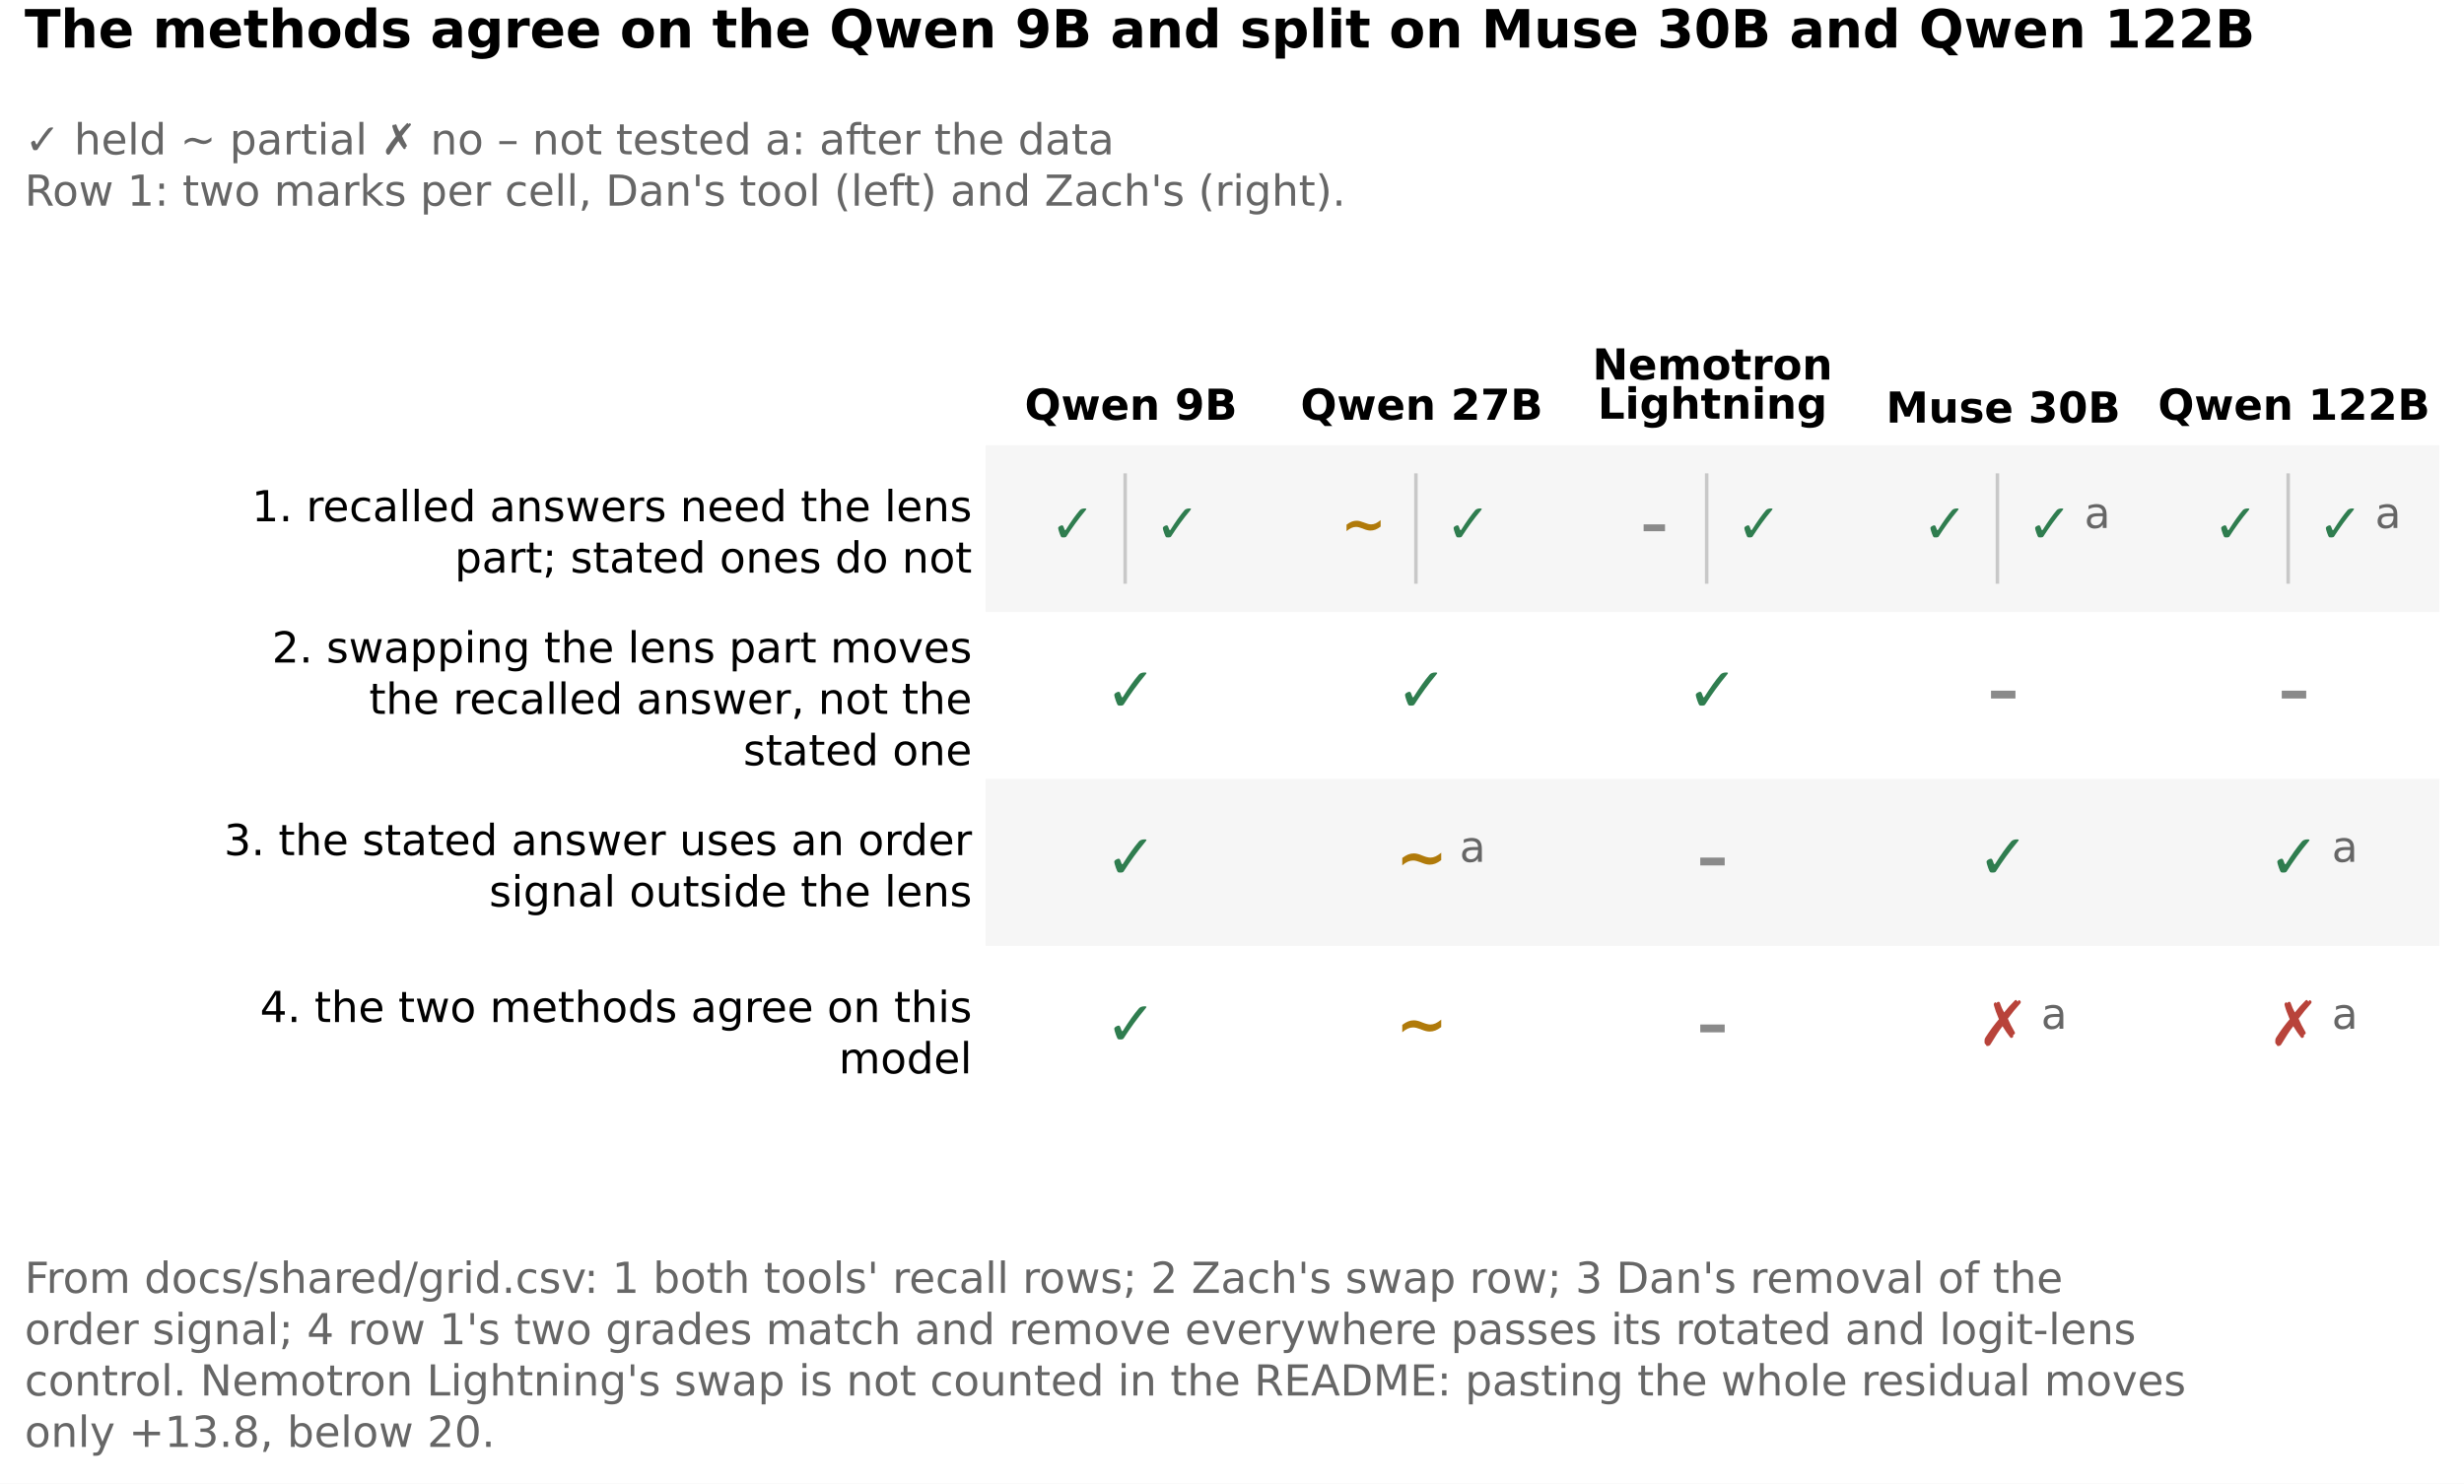
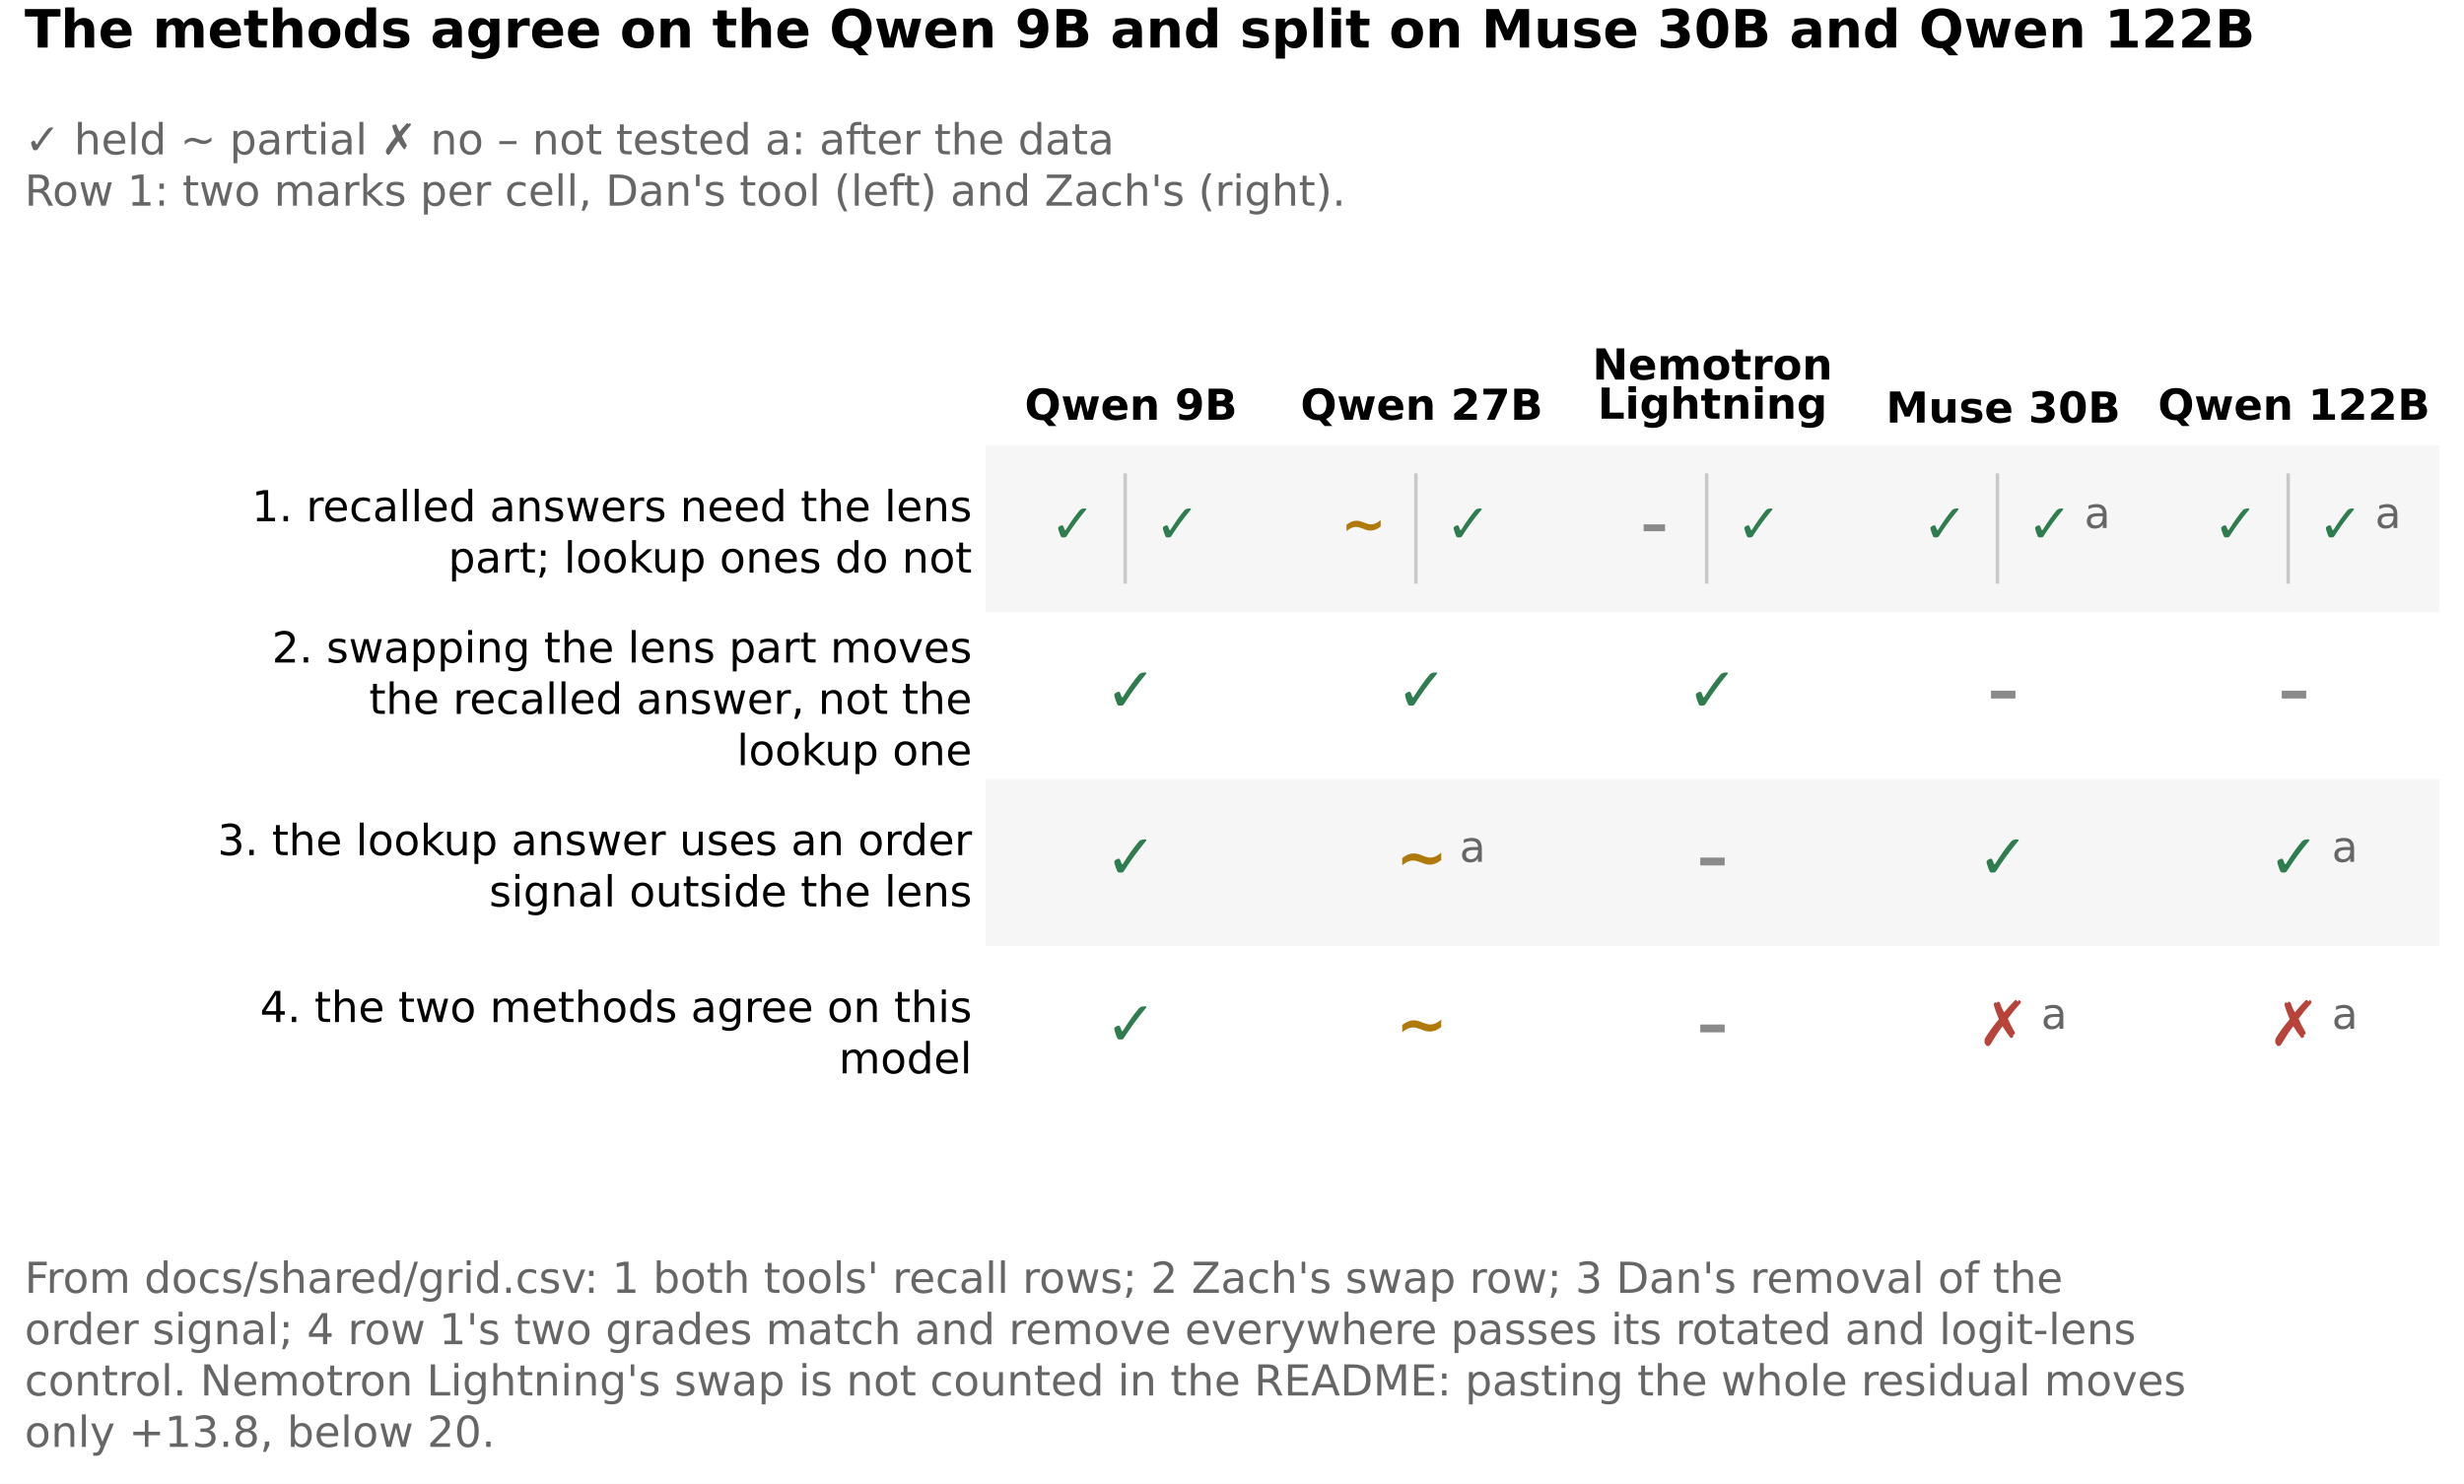
<svg xmlns="http://www.w3.org/2000/svg" width="633.6pt" height="381.6pt" viewBox="0 0 633.6 381.6" version="1.1">
  <defs>
    <style type="text/css">*{stroke-linejoin: round; stroke-linecap: butt}</style>
  </defs>
  <g id="figure_1">
    <g id="patch_1">
      <path d="M 0 381.6  L 633.6 381.6  L 633.6 0  L 0 0  z " style="fill: #ffffff" />
    </g>
    <g id="axes_1">
      <g id="patch_2">
        <path d="M 253.44 286.2  L 627.264 286.2  L 627.264 114.48  L 253.44 114.48  z " style="fill: #ffffff" />
      </g>
      <g id="patch_3">
-         <path d="M 253.44 114.48  L 627.264 114.48  L 627.264 157.41  L 253.44 157.41  z " clip-path="url(#p6ff749945c)" style="fill: #f6f6f6" />
+         <path d="M 253.44 114.48  L 627.264 114.48  L 627.264 157.41  L 253.44 157.41  z " clip-path="url(#p08d498c665)" style="fill: #f6f6f6" />
      </g>
      <g id="patch_4">
-         <path d="M 253.44 200.34  L 627.264 200.34  L 627.264 243.27  L 253.44 243.27  z " clip-path="url(#p6ff749945c)" style="fill: #f6f6f6" />
+         <path d="M 253.44 200.34  L 627.264 200.34  L 627.264 243.27  L 253.44 243.27  z " clip-path="url(#p08d498c665)" style="fill: #f6f6f6" />
      </g>
      <g id="matplotlib.axis_1" />
      <g id="matplotlib.axis_2">
        <g id="ytick_1">
          <g id="line2d_1" />
          <g id="text_1">
            <text style="font-size: 11px; font-family: 'DejaVu Sans'" transform="translate(64.73609 134.0732)">1. recalled answers need the lens</text>
-             <text style="font-size: 11px; font-family: 'DejaVu Sans'" transform="translate(116.9156 147.2762)">part; stated ones do not</text>
+             <text style="font-size: 11px; font-family: 'DejaVu Sans'" transform="translate(115.2605 147.2762)">part; lookup ones do not</text>
          </g>
        </g>
        <g id="ytick_2">
          <g id="line2d_2" />
          <g id="text_2">
            <text style="font-size: 11px; font-family: 'DejaVu Sans'" transform="translate(69.93016 170.4017)">2. swapping the lens part moves</text>
            <text style="font-size: 11px; font-family: 'DejaVu Sans'" transform="translate(94.91219 183.6047)">the recalled answer, not the</text>
-             <text style="font-size: 11px; font-family: 'DejaVu Sans'" transform="translate(191.1261 196.8077)">stated one</text>
+             <text style="font-size: 11px; font-family: 'DejaVu Sans'" transform="translate(189.4709 196.8077)">lookup one</text>
          </g>
        </g>
        <g id="ytick_3">
          <g id="line2d_3" />
          <g id="text_3">
-             <text style="font-size: 11px; font-family: 'DejaVu Sans'" transform="translate(57.59469 219.9332)">3. the stated answer uses an order</text>
+             <text style="font-size: 11px; font-family: 'DejaVu Sans'" transform="translate(55.93953 219.9332)">3. the lookup answer uses an order</text>
            <text style="font-size: 11px; font-family: 'DejaVu Sans'" transform="translate(125.7844 233.1362)">signal outside the lens</text>
          </g>
        </g>
        <g id="ytick_4">
          <g id="line2d_4" />
          <g id="text_4">
            <text style="font-size: 11px; font-family: 'DejaVu Sans'" transform="translate(66.85531 262.8632)">4. the two methods agree on this</text>
            <text style="font-size: 11px; font-family: 'DejaVu Sans'" transform="translate(215.687 276.0662)">model</text>
          </g>
        </g>
      </g>
      <g id="line2d_5">
-         <path d="M 289.327 122.207  L 289.327 149.683  " clip-path="url(#p6ff749945c)" style="fill: none; stroke: #c8c8c8; stroke-width: 0.9; stroke-linecap: square" />
+         <path d="M 289.327 122.207  L 289.327 149.683  " clip-path="url(#p08d498c665)" style="fill: none; stroke: #c8c8c8; stroke-width: 0.9; stroke-linecap: square" />
      </g>
      <g id="line2d_6">
-         <path d="M 364.092 122.207  L 364.092 149.683  " clip-path="url(#p6ff749945c)" style="fill: none; stroke: #c8c8c8; stroke-width: 0.9; stroke-linecap: square" />
+         <path d="M 364.092 122.207  L 364.092 149.683  " clip-path="url(#p08d498c665)" style="fill: none; stroke: #c8c8c8; stroke-width: 0.9; stroke-linecap: square" />
      </g>
      <g id="line2d_7">
-         <path d="M 438.857 122.207  L 438.857 149.683  " clip-path="url(#p6ff749945c)" style="fill: none; stroke: #c8c8c8; stroke-width: 0.9; stroke-linecap: square" />
+         <path d="M 438.857 122.207  L 438.857 149.683  " clip-path="url(#p08d498c665)" style="fill: none; stroke: #c8c8c8; stroke-width: 0.9; stroke-linecap: square" />
      </g>
      <g id="line2d_8">
-         <path d="M 513.622 122.207  L 513.622 149.683  " clip-path="url(#p6ff749945c)" style="fill: none; stroke: #c8c8c8; stroke-width: 0.9; stroke-linecap: square" />
+         <path d="M 513.622 122.207  L 513.622 149.683  " clip-path="url(#p08d498c665)" style="fill: none; stroke: #c8c8c8; stroke-width: 0.9; stroke-linecap: square" />
      </g>
      <g id="line2d_9">
-         <path d="M 588.386 122.207  L 588.386 149.683  " clip-path="url(#p6ff749945c)" style="fill: none; stroke: #c8c8c8; stroke-width: 0.9; stroke-linecap: square" />
+         <path d="M 588.386 122.207  L 588.386 149.683  " clip-path="url(#p08d498c665)" style="fill: none; stroke: #c8c8c8; stroke-width: 0.9; stroke-linecap: square" />
      </g>
      <g id="text_5">
        <text style="font-weight: 700; font-size: 11px; font-family: 'DejaVu Sans'; text-anchor: middle" x="290.822" y="107.966" transform="rotate(-0 290.8224 107.9664)">Qwen 9B</text>
      </g>
      <g id="text_6">
        <text style="font-weight: 700; font-size: 14px; font-family: 'DejaVu Sans'; text-anchor: middle; fill: #2f7d4f" x="275.869" y="139.582" transform="rotate(-0 275.8694 139.5817)">✓</text>
      </g>
      <g id="text_7">
        <text style="font-weight: 700; font-size: 14px; font-family: 'DejaVu Sans'; text-anchor: middle; fill: #2f7d4f" x="302.785" y="139.582" transform="rotate(-0 302.7848 139.5817)">✓</text>
      </g>
      <g id="text_8">
        <text style="font-weight: 700; font-size: 16px; font-family: 'DejaVu Sans'; text-anchor: middle; fill: #2f7d4f" x="290.822" y="183.031" transform="rotate(-0 290.8224 183.0312)">✓</text>
      </g>
      <g id="text_9">
        <text style="font-weight: 700; font-size: 16px; font-family: 'DejaVu Sans'; text-anchor: middle; fill: #2f7d4f" x="290.822" y="225.961" transform="rotate(-0 290.8224 225.9613)">✓</text>
      </g>
      <g id="text_10">
        <text style="font-weight: 700; font-size: 16px; font-family: 'DejaVu Sans'; text-anchor: middle; fill: #2f7d4f" x="290.822" y="268.891" transform="rotate(-0 290.8224 268.8913)">✓</text>
      </g>
      <g id="text_11">
        <text style="font-weight: 700; font-size: 11px; font-family: 'DejaVu Sans'; text-anchor: middle" x="365.587" y="107.966" transform="rotate(-0 365.5872 107.9664)">Qwen 27B</text>
      </g>
      <g id="text_12">
        <text style="font-weight: 700; font-size: 14px; font-family: 'DejaVu Sans'; text-anchor: middle; fill: #b07a0a" x="350.634" y="139.582" transform="rotate(-0 350.6342 139.5817)">~</text>
      </g>
      <g id="text_13">
        <text style="font-weight: 700; font-size: 14px; font-family: 'DejaVu Sans'; text-anchor: middle; fill: #2f7d4f" x="377.55" y="139.582" transform="rotate(-0 377.5496 139.5817)">✓</text>
      </g>
      <g id="text_14">
        <text style="font-weight: 700; font-size: 16px; font-family: 'DejaVu Sans'; text-anchor: middle; fill: #2f7d4f" x="365.587" y="183.031" transform="rotate(-0 365.5872 183.0312)">✓</text>
      </g>
      <g id="text_15">
        <text style="font-weight: 700; font-size: 16px; font-family: 'DejaVu Sans'; text-anchor: middle; fill: #b07a0a" x="365.587" y="225.961" transform="rotate(-0 365.5872 225.9613)">~</text>
      </g>
      <g id="text_16">
        <text style="font-size: 11px; font-family: 'DejaVu Sans'; text-anchor: start; fill: #666666" x="375.307" y="221.662" transform="rotate(-0 375.3072 221.6624)">a</text>
      </g>
      <g id="text_17">
        <text style="font-weight: 700; font-size: 16px; font-family: 'DejaVu Sans'; text-anchor: middle; fill: #b07a0a" x="365.587" y="268.891" transform="rotate(-0 365.5872 268.8913)">~</text>
      </g>
      <g id="text_18">
        <text style="font-weight: 700; font-size: 11px; font-family: 'DejaVu Sans'" transform="translate(409.4738 97.61864)">Nemotron</text>
        <text style="font-weight: 700; font-size: 11px; font-family: 'DejaVu Sans'" transform="translate(410.8282 107.6793)">Lightning</text>
      </g>
      <g id="text_19">
        <text style="font-weight: 700; font-size: 14px; font-family: 'DejaVu Sans'; text-anchor: middle; fill: #8a8a8a" x="425.399" y="139.582" transform="rotate(-0 425.399 139.5817)">–</text>
      </g>
      <g id="text_20">
        <text style="font-weight: 700; font-size: 14px; font-family: 'DejaVu Sans'; text-anchor: middle; fill: #2f7d4f" x="452.314" y="139.582" transform="rotate(-0 452.3144 139.5817)">✓</text>
      </g>
      <g id="text_21">
        <text style="font-weight: 700; font-size: 16px; font-family: 'DejaVu Sans'; text-anchor: middle; fill: #2f7d4f" x="440.352" y="183.031" transform="rotate(-0 440.352 183.0312)">✓</text>
      </g>
      <g id="text_22">
        <text style="font-weight: 700; font-size: 16px; font-family: 'DejaVu Sans'; text-anchor: middle; fill: #8a8a8a" x="440.352" y="225.961" transform="rotate(-0 440.352 225.9613)">–</text>
      </g>
      <g id="text_23">
        <text style="font-weight: 700; font-size: 16px; font-family: 'DejaVu Sans'; text-anchor: middle; fill: #8a8a8a" x="440.352" y="268.891" transform="rotate(-0 440.352 268.8913)">–</text>
      </g>
      <g id="text_24">
        <text style="font-weight: 700; font-size: 11px; font-family: 'DejaVu Sans'; text-anchor: middle" x="515.117" y="108.691" transform="rotate(-0 515.1168 108.6908)">Muse 30B</text>
      </g>
      <g id="text_25">
        <text style="font-weight: 700; font-size: 14px; font-family: 'DejaVu Sans'; text-anchor: middle; fill: #2f7d4f" x="500.164" y="139.582" transform="rotate(-0 500.1638 139.5817)">✓</text>
      </g>
      <g id="text_26">
        <text style="font-weight: 700; font-size: 14px; font-family: 'DejaVu Sans'; text-anchor: middle; fill: #2f7d4f" x="527.079" y="139.582" transform="rotate(-0 527.0792 139.5817)">✓</text>
      </g>
      <g id="text_27">
        <text style="font-size: 11px; font-family: 'DejaVu Sans'; text-anchor: start; fill: #666666" x="535.959" y="135.802" transform="rotate(-0 535.9592 135.8024)">a</text>
      </g>
      <g id="text_28">
        <text style="font-weight: 700; font-size: 16px; font-family: 'DejaVu Sans'; text-anchor: middle; fill: #8a8a8a" x="515.117" y="183.031" transform="rotate(-0 515.1168 183.0312)">–</text>
      </g>
      <g id="text_29">
        <text style="font-weight: 700; font-size: 16px; font-family: 'DejaVu Sans'; text-anchor: middle; fill: #2f7d4f" x="515.117" y="225.961" transform="rotate(-0 515.1168 225.9613)">✓</text>
      </g>
      <g id="text_30">
        <text style="font-weight: 700; font-size: 16px; font-family: 'DejaVu Sans'; text-anchor: middle; fill: #b8433a" x="515.117" y="268.891" transform="rotate(-0 515.1168 268.8913)">✗</text>
      </g>
      <g id="text_31">
        <text style="font-size: 11px; font-family: 'DejaVu Sans'; text-anchor: start; fill: #666666" x="524.837" y="264.592" transform="rotate(-0 524.8368 264.5924)">a</text>
      </g>
      <g id="text_32">
        <text style="font-weight: 700; font-size: 11px; font-family: 'DejaVu Sans'; text-anchor: middle" x="589.882" y="107.966" transform="rotate(-0 589.8816 107.9664)">Qwen 122B</text>
      </g>
      <g id="text_33">
        <text style="font-weight: 700; font-size: 14px; font-family: 'DejaVu Sans'; text-anchor: middle; fill: #2f7d4f" x="574.929" y="139.582" transform="rotate(-0 574.9286 139.5817)">✓</text>
      </g>
      <g id="text_34">
        <text style="font-weight: 700; font-size: 14px; font-family: 'DejaVu Sans'; text-anchor: middle; fill: #2f7d4f" x="601.844" y="139.582" transform="rotate(-0 601.844 139.5817)">✓</text>
      </g>
      <g id="text_35">
        <text style="font-size: 11px; font-family: 'DejaVu Sans'; text-anchor: start; fill: #666666" x="610.724" y="135.802" transform="rotate(-0 610.724 135.8024)">a</text>
      </g>
      <g id="text_36">
        <text style="font-weight: 700; font-size: 16px; font-family: 'DejaVu Sans'; text-anchor: middle; fill: #8a8a8a" x="589.882" y="183.031" transform="rotate(-0 589.8816 183.0312)">–</text>
      </g>
      <g id="text_37">
        <text style="font-weight: 700; font-size: 16px; font-family: 'DejaVu Sans'; text-anchor: middle; fill: #2f7d4f" x="589.882" y="225.961" transform="rotate(-0 589.8816 225.9613)">✓</text>
      </g>
      <g id="text_38">
        <text style="font-size: 11px; font-family: 'DejaVu Sans'; text-anchor: start; fill: #666666" x="599.602" y="221.662" transform="rotate(-0 599.6016 221.6624)">a</text>
      </g>
      <g id="text_39">
        <text style="font-weight: 700; font-size: 16px; font-family: 'DejaVu Sans'; text-anchor: middle; fill: #b8433a" x="589.882" y="268.891" transform="rotate(-0 589.8816 268.8913)">✗</text>
      </g>
      <g id="text_40">
        <text style="font-size: 11px; font-family: 'DejaVu Sans'; text-anchor: start; fill: #666666" x="599.602" y="264.592" transform="rotate(-0 599.6016 264.5924)">a</text>
      </g>
    </g>
    <g id="text_41">
      <text style="font-weight: 700; font-size: 13.588px; font-family: 'DejaVu Sans'; text-anchor: start" x="6.336" y="12.233" transform="rotate(-0 6.336 12.23294)">The methods agree on the Qwen 9B and split on Muse 30B and Qwen 122B</text>
    </g>
    <g id="text_42">
      <text style="font-size: 11px; font-family: 'DejaVu Sans'; fill: #666666" transform="translate(6.336 39.69935)">✓ held   ~ partial   ✗ no   – not tested   a: after the data</text>
      <text style="font-size: 11px; font-family: 'DejaVu Sans'; fill: #666666" transform="translate(6.336 52.90236)">Row 1: two marks per cell, Dan's tool (left) and Zach's (right).</text>
    </g>
    <g id="text_43">
      <text style="font-size: 11px; font-family: 'DejaVu Sans'; fill: #666666" transform="translate(6.336 332.5233)">From docs/shared/grid.csv: 1 both tools' recall rows; 2 Zach's swap row; 3 Dan's removal of the</text>
      <text style="font-size: 11px; font-family: 'DejaVu Sans'; fill: #666666" transform="translate(6.336 345.7263)">order signal; 4 row 1's two grades match and remove everywhere passes its rotated and logit-lens</text>
      <text style="font-size: 11px; font-family: 'DejaVu Sans'; fill: #666666" transform="translate(6.336 358.9293)">control. Nemotron Lightning's swap is not counted in the README: pasting the whole residual moves</text>
      <text style="font-size: 11px; font-family: 'DejaVu Sans'; fill: #666666" transform="translate(6.336 372.1323)">only +13.8, below 20.</text>
    </g>
  </g>
  <defs>
-     <clipPath id="p6ff749945c">
+     <clipPath id="p08d498c665">
      <rect x="253.44" y="114.48" width="373.824" height="171.72" />
    </clipPath>
  </defs>
</svg>
